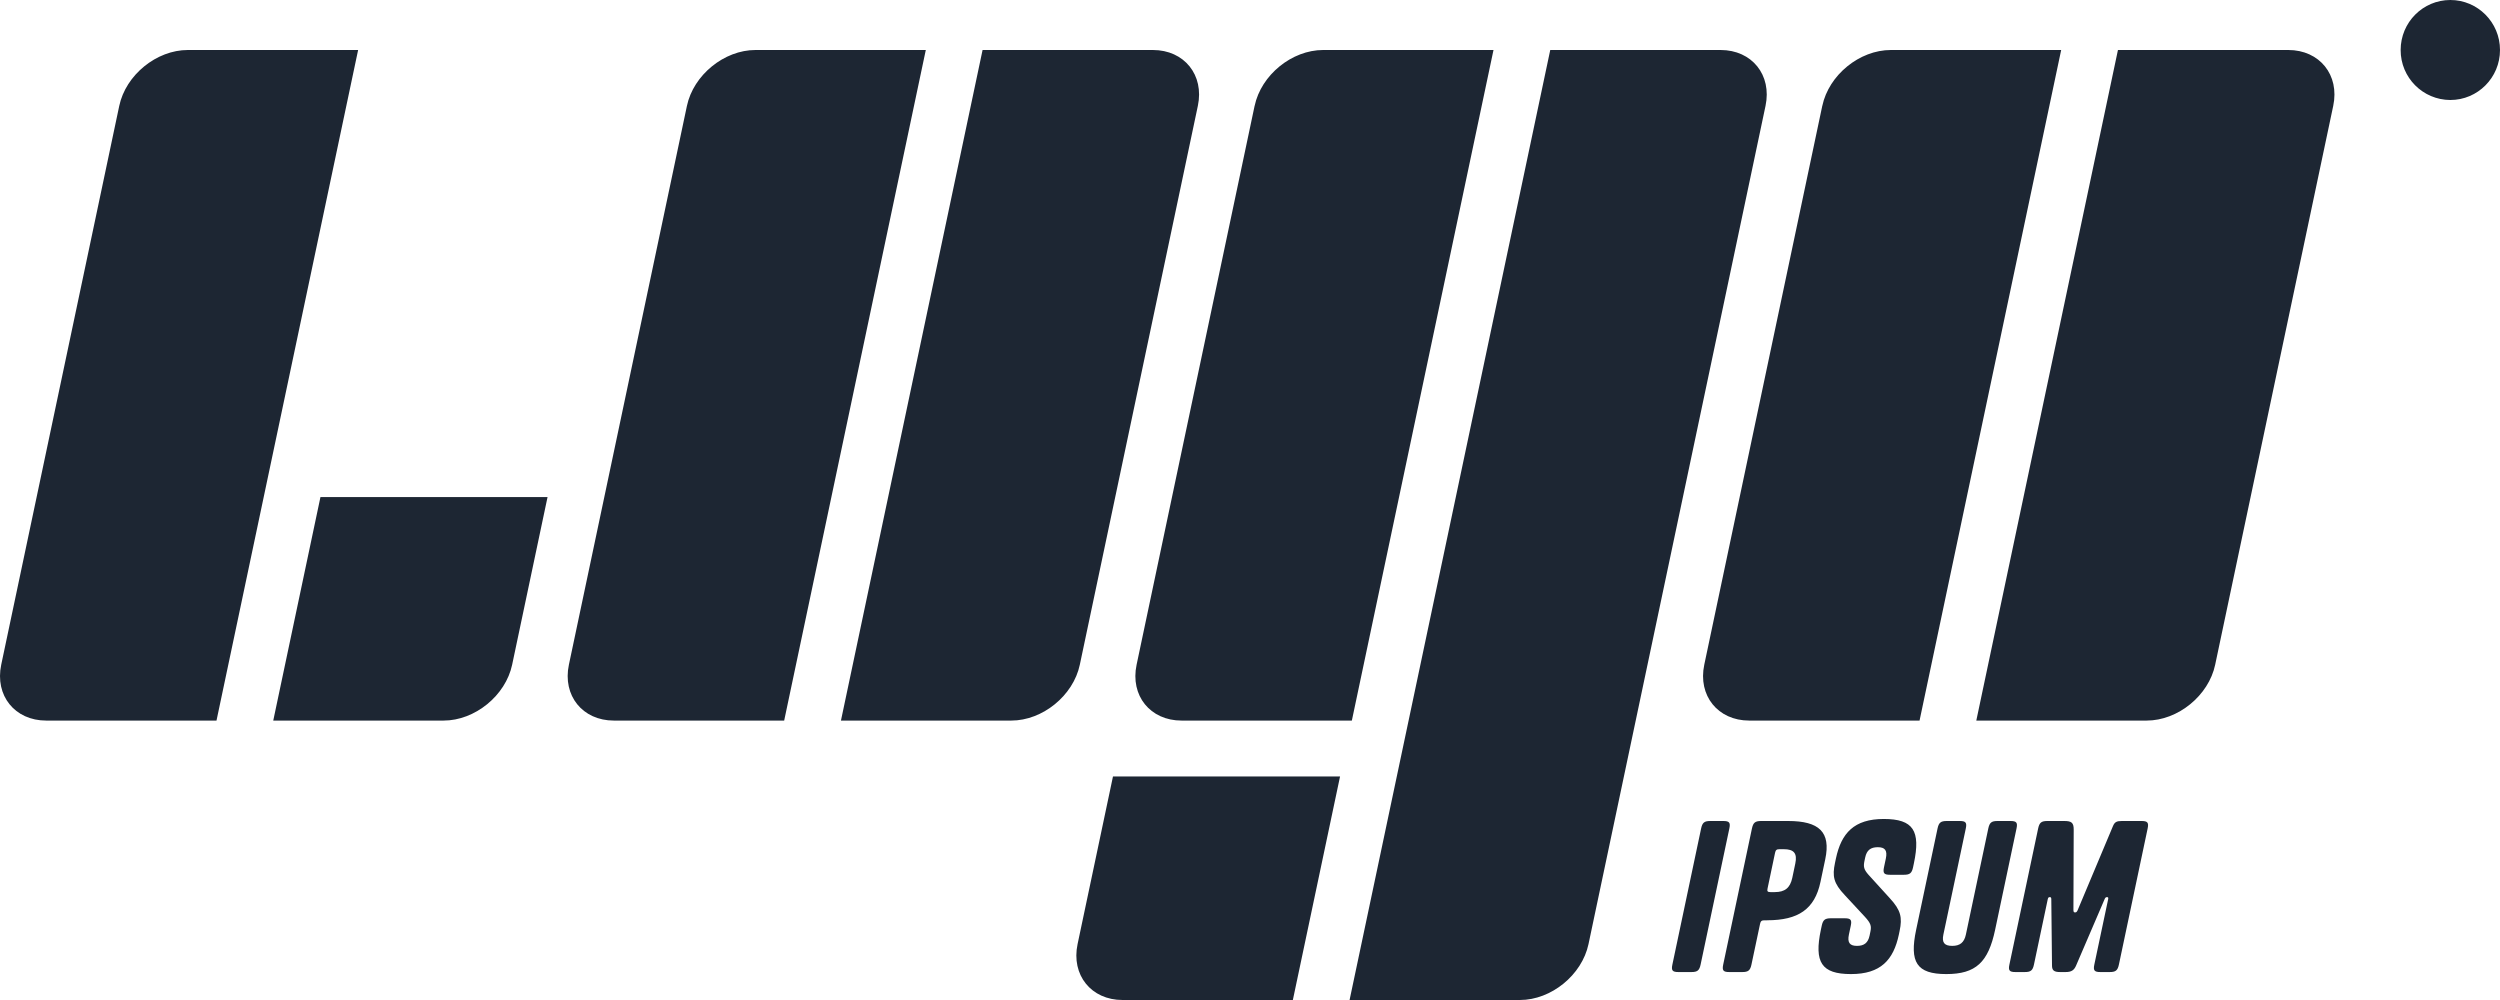
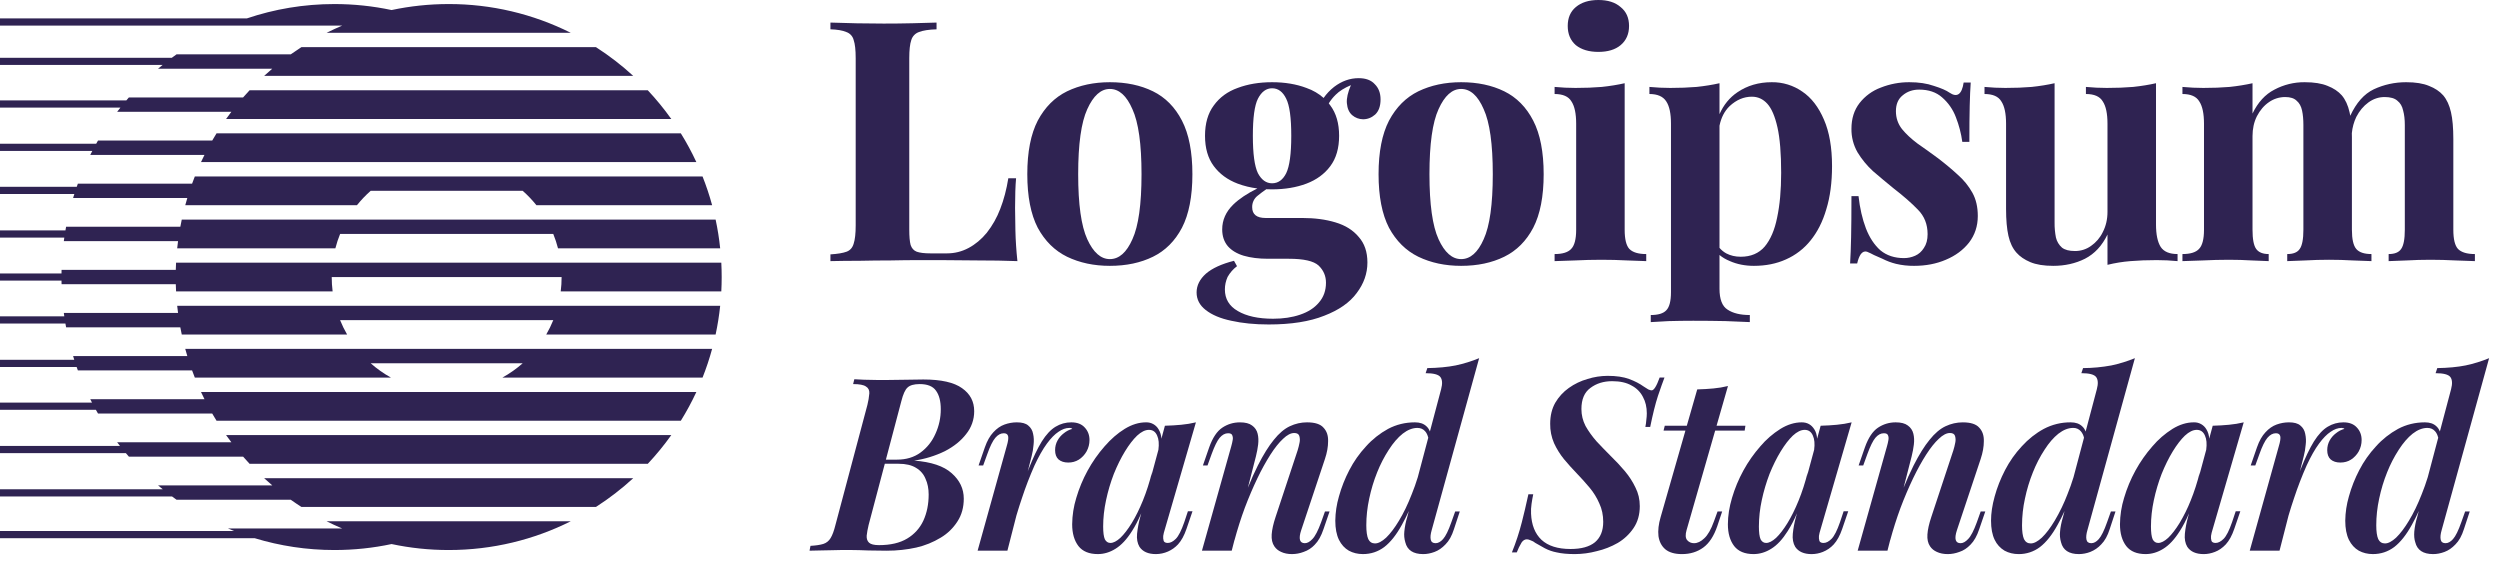
- <svg xmlns="http://www.w3.org/2000/svg" width="100" height="40" fill="none" viewBox="0 0 100 40">
-   <path fill="#1D2633" d="M4.77 4.235C5.03 3.001 6.26 2 7.513 2h6.812L8.66 28.823H1.848c-1.254 0-2.06-1-1.799-2.235L4.77 4.235ZM27.477 4.235C27.738 3.001 28.967 2 30.22 2h6.812l-5.665 26.823h-6.812c-1.254 0-2.06-1-1.799-2.235l4.721-22.353ZM72.892 4.235C73.152 3.001 74.38 2 75.635 2h6.812l-5.665 26.823h-6.813c-1.254 0-2.059-1-1.798-2.235l4.72-22.353ZM39.303 2h6.812c1.254 0 2.06 1 1.799 2.235l-4.721 22.353c-.26 1.235-1.489 2.235-2.743 2.235h-6.812L39.303 2ZM84.718 2h6.812c1.254 0 2.06 1 1.799 2.235l-4.722 22.353c-.26 1.235-1.488 2.235-2.742 2.235h-6.813L84.718 2ZM50.185 4.235C50.445 3.001 51.673 2 52.927 2h6.813l-5.666 26.823h-6.812c-1.254 0-2.06-1-1.798-2.235l4.72-22.353ZM62.01 2h6.813c1.254 0 2.059 1 1.798 2.235l-7.081 33.53C63.278 38.999 62.05 40 60.796 40h-6.813L62.01 2ZM12.819 19.882h9.083l-1.416 6.706c-.261 1.235-1.49 2.235-2.743 2.235H10.93l1.888-8.94ZM44.52 31.059h9.082L51.714 40h-6.812c-1.255 0-2.06-1-1.799-2.235l1.416-6.706ZM69.174 33.138l-1.15 5.446c-.05.234-.128.298-.366.298h-.523c-.238 0-.29-.064-.24-.298l1.15-5.446c.05-.233.128-.298.366-.298h.523c.238 0 .29.065.24.298ZM70.686 36.812h-.107c-.114 0-.154.032-.177.145l-.344 1.627c-.05.234-.129.298-.366.298h-.524c-.237 0-.289-.064-.24-.298l1.15-5.446c.05-.233.13-.298.367-.298h1.08c1.244 0 1.715.443 1.485 1.53l-.192.911c-.23 1.088-.888 1.53-2.132 1.53Zm.316-2.699-.3 1.426c-.025.113.001.145.116.145h.172c.4 0 .615-.161.702-.572l.12-.572c.087-.41-.059-.572-.46-.572h-.172c-.114 0-.154.032-.178.145ZM74.74 34.991l.85.935c.446.483.508.773.394 1.313l-.03.145c-.215 1.015-.727 1.579-1.914 1.579-1.186 0-1.479-.475-1.205-1.773l.034-.16c.05-.234.129-.299.366-.299h.556c.238 0 .29.065.24.298l-.075.355c-.068.322.036.451.322.451.287 0 .443-.12.505-.41l.032-.154c.048-.226.022-.338-.224-.604l-.8-.862c-.448-.475-.505-.75-.391-1.29l.037-.176c.215-1.015.727-1.58 1.913-1.58 1.187 0 1.48.476 1.206 1.773l-.034.161c-.05.234-.129.298-.366.298h-.557c-.237 0-.289-.064-.24-.298l.075-.354c.068-.323-.035-.451-.322-.451-.286 0-.443.12-.504.41l-.029.137c-.05.234-.024.347.161.556ZM79.532 33.138c.05-.233.128-.298.366-.298h.523c.238 0 .29.065.24.298l-.856 4.053c-.274 1.297-.767 1.772-1.954 1.772-1.186 0-1.479-.475-1.205-1.773l.856-4.052c.05-.233.129-.298.366-.298h.524c.237 0 .289.065.24.298l-.897 4.246c-.068.322.044.451.355.451.302 0 .477-.129.545-.451l.897-4.246ZM82.938 36.417c.003.065.024.08.065.08.04 0 .069-.015.099-.08l1.414-3.367c.069-.17.151-.21.356-.21h.794c.237 0 .289.065.24.298l-1.15 5.446c-.05.234-.13.298-.367.298h-.376c-.237 0-.29-.064-.24-.298l.552-2.61c.015-.072.002-.089-.047-.089-.033 0-.07.017-.09.073l-1.142 2.659c-.082.193-.187.265-.424.265H82.4c-.246 0-.32-.072-.32-.265l-.028-2.66c-.005-.056-.018-.072-.059-.072-.049 0-.069.017-.084.089l-.551 2.61c-.05.234-.128.298-.366.298h-.376c-.238 0-.29-.064-.24-.298l1.15-5.446c.05-.233.129-.298.366-.298h.68c.286 0 .378.065.376.347l-.011 3.23ZM100 2c0 1.105-.89 2-1.987 2a1.993 1.993 0 0 1-1.987-2c0-1.105.89-2 1.987-2S100 .895 100 2Z" />
+ <svg xmlns="http://www.w3.org/2000/svg" width="174" height="39" fill="none" viewBox="0 0 174 39">
+   <path fill="#2F2352" d="M50.203 20.282a19.28 19.28 0 0 0 0-2H12.254c-.008.166-.015.333-.019.5h-7.95l-.004.25H0v.5h4.28l.006.25h7.949c.004.168.01.334.02.5H23.15a8.07 8.07 0 0 1-.062-1h16c0 .339-.02.673-.062 1h11.176ZM50.124 17.282H38.837a7.945 7.945 0 0 0-.33-1H23.672c-.131.324-.242.657-.33 1H12.332c.018-.167.038-.334.06-.5h-7.95l.034-.244H0v-.5h4.555l.046-.256h7.95c.03-.167.064-.334.1-.5h37.156c.14.655.247 1.322.317 2ZM49.564 14.282h-12.23a8.052 8.052 0 0 0-.953-1H25.797c-.345.306-.665.64-.953 1h-11.95c.045-.167.093-.334.143-.5h-7.95l.088-.281H0V13h5.342l.078-.219h7.95c.06-.168.124-.334.19-.5h35.337c.258.65.481 1.318.667 2ZM48.467 11.282H13.99c.078-.168.158-.334.241-.5H6.282l.141-.276H0v-.5h6.694l.127-.224h7.95c.097-.168.197-.335.299-.5h32.317c.398.642.76 1.31 1.08 2ZM12.332 21.282h37.793c-.071.678-.178 1.346-.318 2H38.019c.185-.32.349-.654.489-1H23.67c.14.346.303.68.488 1H12.65a18.807 18.807 0 0 1-.1-.5H4.601a19.005 19.005 0 0 1-.047-.264H0v-.5h4.475a19.46 19.46 0 0 1-.033-.236h7.95a19.105 19.105 0 0 1-.06-.5ZM12.893 24.282h36.67c-.185.683-.408 1.35-.666 2H34.965a8.03 8.03 0 0 0 1.416-1H25.797a8.03 8.03 0 0 0 1.416 1H13.56a19.26 19.26 0 0 1-.19-.5H5.42l-.086-.241H0v-.5h5.168a19.174 19.174 0 0 1-.08-.259h7.949c-.05-.166-.098-.332-.144-.5ZM13.99 27.282h34.477a18.97 18.97 0 0 1-1.08 2H15.07a18.92 18.92 0 0 1-.3-.5H6.821c-.05-.086-.099-.172-.147-.259H0v-.5h6.405l-.123-.24h7.95a19.008 19.008 0 0 1-.242-.5ZM16.92 31.782c.147.17.298.336.452.5h27.713a19.095 19.095 0 0 0 1.637-2H15.735c.12.169.242.336.368.5h-7.95l.198.255H0v.5h8.76c.069.083.139.164.21.245h7.95ZM20.237 34.782c.243.173.49.34.74.5H41.48a19.081 19.081 0 0 0 2.594-2h-25.69c.185.17.374.337.566.5H11c.108.092.217.182.327.27H0v.5h11.972c.104.078.21.155.316.23h7.95ZM27.254 37.866c1.282.273 2.611.416 3.974.416 3.054 0 5.939-.72 8.495-2h-16.99c.356.178.717.345 1.084.5h-7.95c.142.06.285.119.428.176H0v.5h17.725c1.757.536 3.622.824 5.554.824 1.363 0 2.693-.143 3.975-.416ZM15.735 8.282h30.987a19.089 19.089 0 0 0-1.637-2H17.372c-.154.164-.305.33-.453.5H8.97l-.176.206H0v.5h8.382c-.077.097-.153.195-.228.294h7.949c-.126.165-.248.332-.368.5ZM18.383 5.282h25.69a19.078 19.078 0 0 0-2.593-2H20.977c-.25.161-.497.328-.74.5h-7.949c-.11.079-.22.158-.328.239H0v.5h11.316c-.106.086-.211.173-.315.261h7.949c-.192.163-.381.33-.567.5ZM22.734 2.282h16.99a18.92 18.92 0 0 0-8.495-2c-1.364 0-2.693.144-3.975.417a19.077 19.077 0 0 0-3.975-.417c-2.134 0-4.185.352-6.1 1H0v.5h23.817a18.89 18.89 0 0 0-1.083.5ZM111.248 0c.657 0 1.173.164 1.548.492.391.313.586.75.586 1.314 0 .563-.195 1.008-.586 1.336-.375.313-.891.47-1.548.47-.656 0-1.18-.157-1.571-.47-.375-.328-.563-.773-.563-1.336 0-.563.188-1 .563-1.314.391-.328.915-.492 1.571-.492ZM113.077 5.792v10.201c0 .657.11 1.103.329 1.337.234.235.625.352 1.172.352v.492a50.308 50.308 0 0 0-1.313-.047 34.428 34.428 0 0 0-1.806-.047c-.609 0-1.227.016-1.852.047a61.98 61.98 0 0 0-1.407.047v-.492c.547 0 .93-.117 1.149-.352.234-.234.352-.68.352-1.337V8.606c0-.703-.11-1.22-.329-1.547-.203-.344-.594-.516-1.172-.516V6.05c.5.047.985.07 1.454.07.656 0 1.266-.023 1.829-.07.578-.062 1.11-.148 1.594-.258Z" />
+   <path fill="#2F2352" fill-rule="evenodd" d="M119.677 7.944V5.792c-.484.11-1.016.196-1.594.258-.579.047-1.189.07-1.83.07-.469 0-.953-.023-1.454-.07v.493c.563 0 .954.172 1.173.516.219.328.328.844.328 1.547v11.726c0 .625-.109 1.047-.328 1.266-.203.219-.563.328-1.079.328v.493l1.243-.07a61.832 61.832 0 0 1 1.712-.024c.797 0 1.548.008 2.251.023.719.032 1.282.055 1.689.07v-.492c-.657 0-1.173-.125-1.548-.375-.375-.234-.563-.719-.563-1.454v-2.35c.206.172.448.314.727.427.5.22 1.055.329 1.665.329.829 0 1.571-.149 2.228-.446a4.54 4.54 0 0 0 1.712-1.313c.484-.594.852-1.321 1.102-2.181.266-.86.399-1.86.399-3.002 0-1.297-.188-2.376-.563-3.236-.375-.876-.876-1.524-1.501-1.946a3.63 3.63 0 0 0-2.134-.657c-.907 0-1.704.234-2.392.703-.541.365-.955.871-1.243 1.52Zm0 .806v8.501c.13.154.287.282.469.384.297.156.633.234 1.009.234.703 0 1.258-.234 1.665-.703.406-.485.695-1.157.867-2.017.188-.875.282-1.915.282-3.119 0-1.344-.086-2.4-.258-3.166-.172-.766-.407-1.313-.704-1.641-.297-.329-.656-.493-1.079-.493-.562 0-1.078.22-1.547.657-.353.34-.588.795-.704 1.363Z" clip-rule="evenodd" />
+   <path fill="#2F2352" d="M132.894 5.722c.657 0 1.227.086 1.712.258.5.156.86.313 1.079.469.531.36.86.125.985-.704h.492c-.031.438-.055.978-.07 1.618-.016.626-.024 1.462-.024 2.51h-.492a7.457 7.457 0 0 0-.446-1.712 3.398 3.398 0 0 0-.961-1.384c-.407-.36-.938-.54-1.595-.54-.453 0-.836.134-1.149.4-.313.25-.469.617-.469 1.102 0 .469.141.883.422 1.243.282.344.641.68 1.079 1.008.453.313.922.649 1.407 1.008.516.391.985.782 1.407 1.173a4.7 4.7 0 0 1 1.008 1.243c.251.453.376.992.376 1.618 0 .703-.204 1.32-.61 1.852-.407.516-.946.915-1.618 1.196-.657.282-1.392.423-2.204.423a5.23 5.23 0 0 1-1.267-.141 4.371 4.371 0 0 1-.938-.352c-.203-.094-.399-.18-.586-.258a4.57 4.57 0 0 0-.493-.234c-.156-.047-.297.007-.422.164-.109.156-.195.375-.258.656h-.492c.031-.5.055-1.11.07-1.829.016-.719.024-1.673.024-2.86h.492c.094.844.266 1.594.516 2.25.25.642.586 1.15 1.008 1.525.438.36.985.54 1.642.54.266 0 .524-.055.774-.165.25-.11.453-.29.61-.54.172-.25.258-.57.258-.96 0-.689-.227-1.26-.681-1.713-.437-.453-1-.946-1.688-1.477-.5-.407-.977-.805-1.43-1.196a6.009 6.009 0 0 1-1.079-1.313 3.203 3.203 0 0 1-.422-1.642c0-.703.187-1.297.562-1.782a3.345 3.345 0 0 1 1.478-1.079 5.316 5.316 0 0 1 1.993-.375ZM162.005 5.98c-.407-.172-.938-.258-1.595-.258a4.39 4.39 0 0 0-2.11.516c-.641.328-1.149.883-1.525 1.665v-2.11c-.484.109-1.016.195-1.594.257-.563.047-1.173.07-1.829.07-.469 0-.954-.023-1.454-.07v.493c.578 0 .969.172 1.172.516.219.328.328.844.328 1.547v7.387c0 .657-.117 1.103-.351 1.337-.219.235-.602.352-1.149.352v.492a61.98 61.98 0 0 1 1.407-.047 36.71 36.71 0 0 1 1.829-.047c.547 0 1.079.016 1.594.047.532.016.923.032 1.173.047v-.492c-.406 0-.696-.117-.868-.352-.172-.234-.258-.68-.258-1.337V9.474c0-.516.102-.977.305-1.384.219-.422.5-.75.844-.984a1.96 1.96 0 0 1 1.126-.352c.36 0 .625.086.797.258.188.156.313.383.376.68.062.281.093.617.093 1.008v7.293c0 .657-.086 1.103-.258 1.337-.156.235-.445.352-.867.352v.492c.281-.015.695-.031 1.243-.047a29.235 29.235 0 0 1 3.33 0c.578.016 1.008.032 1.289.047v-.492c-.5 0-.852-.117-1.055-.352-.203-.234-.305-.68-.305-1.337V9.578l-.001-.073-.004-.237a3.34 3.34 0 0 1 .31-1.13c.219-.423.5-.759.844-1.009.344-.25.72-.375 1.126-.375.406 0 .704.086.891.258.203.156.336.383.399.68.078.281.117.617.117 1.008v7.293c0 .657-.086 1.103-.258 1.337-.156.235-.445.352-.868.352v.492c.282-.015.696-.031 1.243-.047a29.235 29.235 0 0 1 1.665-.047c.579 0 1.165.016 1.759.047.594.016 1.04.032 1.337.047v-.492c-.547 0-.938-.117-1.173-.352-.219-.234-.328-.68-.328-1.337V9.685c0-.782-.055-1.407-.164-1.876-.11-.485-.289-.875-.54-1.172-.25-.282-.578-.5-.985-.657-.406-.172-.938-.258-1.594-.258-.797 0-1.548.164-2.251.492-.674.322-1.22.936-1.639 1.842a4.535 4.535 0 0 0-.05-.247c-.109-.485-.289-.875-.539-1.172-.25-.282-.579-.5-.985-.657ZM150.058 15.618V5.792c-.485.11-1.016.196-1.595.258-.562.047-1.172.07-1.829.07-.469 0-.953-.023-1.454-.07v.493c.579 0 .97.172 1.173.516.219.328.328.844.328 1.547v6.144c0 .516-.109.985-.328 1.407a2.474 2.474 0 0 1-.821.962 1.886 1.886 0 0 1-1.126.352c-.39 0-.687-.079-.891-.235a1.338 1.338 0 0 1-.422-.703 5.087 5.087 0 0 1-.094-1.032V5.792c-.484.11-1.016.196-1.594.258-.563.047-1.173.07-1.829.07-.469 0-.954-.023-1.454-.07v.493c.578 0 .969.172 1.172.516.219.328.328.844.328 1.547v5.933c0 .766.055 1.392.165 1.876.109.485.297.876.562 1.173.235.266.555.485.962.657.406.171.938.258 1.595.258.813 0 1.547-.165 2.204-.493.672-.344 1.196-.907 1.571-1.688v2.11a9.984 9.984 0 0 1 1.595-.258c.563-.047 1.172-.07 1.829-.07.485 0 .969.023 1.454.07v-.492c-.563 0-.954-.164-1.173-.493-.219-.344-.328-.867-.328-1.57Z" />
+   <path fill="#2F2352" fill-rule="evenodd" d="M104.696 6.355c-.86-.422-1.861-.633-3.002-.633-1.11 0-2.103.211-2.978.633-.86.422-1.54 1.102-2.04 2.04-.485.938-.728 2.181-.728 3.729s.243 2.79.727 3.729c.5.922 1.18 1.594 2.04 2.016.876.422 1.869.634 2.979.634 1.141 0 2.142-.212 3.002-.634.859-.422 1.532-1.094 2.016-2.016.485-.938.727-2.181.727-3.729s-.242-2.79-.727-3.729c-.484-.938-1.157-1.618-2.016-2.04Zm-4.573 1.243c.422-.938.946-1.407 1.571-1.407.641 0 1.165.469 1.571 1.407.422.922.633 2.431.633 4.526 0 2.095-.211 3.604-.633 4.526-.406.922-.93 1.384-1.571 1.384-.625 0-1.149-.462-1.571-1.384-.422-.922-.633-2.431-.633-4.526 0-2.095.21-3.604.633-4.526ZM88.301 22.583c-.97 0-1.837-.086-2.603-.258-.75-.156-1.344-.406-1.782-.75-.422-.329-.633-.735-.633-1.22s.218-.922.656-1.313c.438-.375 1.087-.672 1.947-.891l.21.375a2.412 2.412 0 0 0-.656.75c-.125.282-.188.571-.188.868 0 .657.297 1.157.892 1.5.61.36 1.43.54 2.462.54.703 0 1.329-.094 1.876-.281.563-.188 1-.47 1.313-.844.329-.376.493-.837.493-1.384 0-.469-.172-.868-.516-1.196-.344-.313-1.032-.469-2.064-.469h-1.454c-.64 0-1.204-.07-1.688-.211-.47-.14-.837-.36-1.103-.657-.265-.312-.398-.703-.398-1.172 0-.657.258-1.235.774-1.736.404-.392.962-.765 1.674-1.118a6.087 6.087 0 0 1-1.37-.335c-.703-.266-1.258-.673-1.664-1.22-.407-.547-.61-1.25-.61-2.11 0-.86.203-1.564.61-2.111.406-.563.961-.97 1.665-1.22.703-.265 1.5-.398 2.391-.398.892 0 1.689.133 2.392.399.464.164.862.397 1.197.697.199-.287.441-.543.726-.768.532-.406 1.103-.61 1.712-.61.5 0 .876.141 1.126.423.266.265.399.617.399 1.055 0 .469-.126.82-.376 1.055-.25.22-.531.329-.844.329a1.18 1.18 0 0 1-.75-.282c-.22-.188-.344-.469-.375-.844-.027-.336.067-.752.282-1.25-.456.194-.808.415-1.056.664a3.065 3.065 0 0 0-.486.605c.038.047.075.096.11.145.407.547.61 1.25.61 2.11 0 .86-.203 1.564-.61 2.111-.406.547-.961.954-1.665 1.22-.703.265-1.5.398-2.392.398a8.5 8.5 0 0 1-.4-.009c-.211.143-.414.295-.608.455a.978.978 0 0 0-.375.797c0 .5.313.75.938.75h2.556c.86 0 1.626.102 2.298.305.688.204 1.227.54 1.618 1.009.407.453.61 1.047.61 1.782 0 .766-.25 1.477-.75 2.134-.485.657-1.235 1.18-2.252 1.571-1.016.407-2.306.61-3.869.61Zm.234-9.826c.423 0 .75-.234.985-.703.235-.485.352-1.353.352-2.603 0-1.251-.117-2.111-.352-2.58-.234-.485-.562-.727-.984-.727-.407 0-.735.242-.985.727-.235.469-.352 1.329-.352 2.58 0 1.25.117 2.118.352 2.603.25.469.578.703.984.703ZM80.247 6.355c-.86-.422-1.86-.633-3.001-.633-1.11 0-2.103.211-2.978.633-.86.422-1.54 1.102-2.04 2.04-.485.938-.728 2.181-.728 3.729s.243 2.79.727 3.729c.5.922 1.18 1.594 2.04 2.016.876.422 1.869.634 2.979.634 1.141 0 2.142-.212 3.001-.634.86-.422 1.532-1.094 2.017-2.016.485-.938.727-2.181.727-3.729s-.242-2.79-.727-3.729c-.484-.938-1.157-1.618-2.017-2.04Zm-4.573 1.243c.423-.938.946-1.407 1.572-1.407.64 0 1.164.469 1.57 1.407.423.922.634 2.431.634 4.526 0 2.095-.211 3.604-.633 4.526-.407.922-.93 1.384-1.571 1.384-.626 0-1.15-.462-1.572-1.384-.422-.922-.633-2.431-.633-4.526 0-2.095.211-3.604.633-4.526Z" clip-rule="evenodd" />
+   <path fill="#2F2352" d="M65.184 1.571v.47c-.531.015-.938.077-1.219.187a.845.845 0 0 0-.54.563c-.093.265-.14.688-.14 1.266V15.97c0 .484.031.844.094 1.079.078.234.219.39.422.469.219.078.54.117.961.117h1.15c.53 0 1.031-.125 1.5-.375.47-.25.891-.602 1.266-1.056a6.326 6.326 0 0 0 .939-1.665c.25-.64.437-1.352.562-2.134h.54c-.047.532-.07 1.22-.07 2.064 0 .36.007.883.023 1.571s.062 1.4.14 2.134a69.417 69.417 0 0 0-2.696-.047c-1-.015-1.892-.023-2.674-.023h-1.5c-.61 0-1.267.008-1.97.023-.704 0-1.415.008-2.134.024-.72 0-1.4.008-2.04.023v-.469c.5-.031.875-.094 1.125-.187.25-.094.414-.282.493-.563.093-.282.14-.704.14-1.267V4.057c0-.579-.047-1-.14-1.266a.783.783 0 0 0-.516-.563c-.25-.11-.618-.172-1.102-.188v-.469a102.126 102.126 0 0 0 3.705.07c.688 0 1.36-.007 2.016-.023.673-.016 1.228-.031 1.665-.047Z" />
+   <path fill="#2F2352" fill-rule="evenodd" d="M169.871 37.553c-.033-.168-.011-.387.068-.657l3.303-11.967a9.558 9.558 0 0 1-1.635.505c-.573.113-1.23.174-1.972.186l-.118.354c.551 0 .894.09 1.029.27.134.18.151.46.05.842l-.782 2.949a.884.884 0 0 0-.246-.37c-.191-.18-.455-.27-.792-.27-.674 0-1.298.152-1.871.455a5.802 5.802 0 0 0-1.534 1.214 7.424 7.424 0 0 0-1.163 1.652 9.317 9.317 0 0 0-.725 1.837 6.35 6.35 0 0 0-.253 1.686c0 .539.085.983.253 1.331.169.337.399.59.691.758.292.158.618.236.978.236.55 0 1.045-.162 1.483-.488.438-.337.848-.854 1.231-1.551.16-.284.321-.603.481-.957l-.111.418a5.07 5.07 0 0 0-.202 1.011c-.022.292 0 .54.068.742.134.55.55.826 1.247.826.258 0 .522-.051.792-.152s.522-.275.758-.523c.248-.247.444-.6.59-1.062l.405-1.23h-.32l-.27.758c-.202.574-.393.961-.573 1.163-.169.192-.343.287-.523.287-.191 0-.303-.084-.337-.253Zm-.899-4.34c-.127.411-.265.802-.415 1.171-.281.72-.579 1.338-.894 1.855-.303.505-.601.898-.893 1.18-.292.269-.551.404-.775.404-.214 0-.371-.101-.472-.303-.09-.214-.135-.534-.135-.961 0-.607.067-1.225.202-1.854.135-.64.32-1.253.556-1.837a8.937 8.937 0 0 1 .809-1.568c.304-.472.624-.843.961-1.113.348-.27.691-.404 1.028-.404.225 0 .405.079.54.236.094.102.166.25.216.446l-.728 2.748Z" clip-rule="evenodd" />
+   <path fill="#2F2352" d="M158.655 38.328h-2.073l2.022-7.264c.102-.337.135-.573.102-.708-.034-.135-.135-.202-.304-.202-.213 0-.41.107-.59.32-.18.213-.365.59-.556 1.13l-.287.791h-.32l.438-1.264c.158-.45.354-.797.59-1.045.236-.258.495-.438.776-.539.281-.101.567-.152.859-.152.36 0 .624.073.792.22.18.146.293.337.338.573a2.2 2.2 0 0 1 .033.775c-.022.27-.067.534-.135.792l-.271 1.057.069-.18c.315-.798.618-1.433.91-1.905.304-.483.624-.826.961-1.028a2.09 2.09 0 0 1 1.096-.304c.404 0 .713.118.927.354.225.236.337.528.337.877 0 .28-.068.545-.202.792a1.65 1.65 0 0 1-.54.573c-.213.135-.46.202-.741.202-.281 0-.506-.073-.675-.219-.157-.146-.236-.36-.236-.64 0-.248.057-.472.169-.675a1.58 1.58 0 0 1 .438-.505c.18-.146.377-.247.59-.304a.206.206 0 0 0-.084-.05.376.376 0 0 0-.118-.017c-.247 0-.5.09-.759.27-.258.168-.528.444-.809.826-.281.382-.567.887-.859 1.516a24.749 24.749 0 0 0-.877 2.276c-.127.374-.255.776-.383 1.207l-.628 2.45Z" />
+   <path fill="#2F2352" fill-rule="evenodd" d="m152.357 35.724-.071.262a6.84 6.84 0 0 0-.219 1.163c-.034.36.022.663.168.91.225.337.607.506 1.146.506.259 0 .517-.051.776-.152.269-.101.522-.275.758-.523.236-.258.433-.618.59-1.078l.422-1.23h-.321l-.253.758c-.202.584-.398.972-.589 1.163-.191.19-.377.286-.557.286-.146 0-.241-.045-.286-.135a.883.883 0 0 1-.034-.354 2.61 2.61 0 0 1 .101-.421l2.175-7.484a7.269 7.269 0 0 1-1.029.169c-.348.034-.724.056-1.129.067l-.244.902a1.391 1.391 0 0 0-.194-.649.972.972 0 0 0-.877-.489c-.494 0-.988.152-1.483.455a6.06 6.06 0 0 0-1.399 1.214 9.414 9.414 0 0 0-1.18 1.685 9.626 9.626 0 0 0-.792 1.905 6.425 6.425 0 0 0-.286 1.837c0 .63.146 1.135.438 1.517.292.371.741.556 1.348.556.427 0 .837-.123 1.231-.37.404-.248.786-.658 1.146-1.23.223-.345.437-.758.644-1.24Zm-1.453 1.711c-.259.236-.489.354-.691.354-.169 0-.298-.084-.388-.253-.079-.18-.118-.477-.118-.893 0-.596.067-1.208.202-1.837.135-.63.315-1.236.54-1.82.236-.585.494-1.107.775-1.568.281-.46.562-.826.843-1.096.292-.27.567-.404.826-.404.269 0 .46.135.573.404.112.244.141.571.087.98l-.498 1.842.057-.293c-.18.719-.394 1.382-.641 1.989a10.67 10.67 0 0 1-.775 1.567c-.27.438-.534.781-.792 1.028ZM145.284 36.896c-.079.27-.101.489-.067.657.033.169.146.253.337.253.18 0 .354-.095.522-.286.18-.203.371-.59.573-1.164l.27-.758h.32l-.404 1.23c-.146.461-.343.815-.59 1.062a2.05 2.05 0 0 1-.759.523 2.242 2.242 0 0 1-.792.152c-.696 0-1.112-.276-1.247-.826a1.897 1.897 0 0 1-.067-.742c.022-.292.089-.63.202-1.011l.111-.418c-.161.354-.322.673-.482.957-.382.697-.792 1.214-1.23 1.55a2.426 2.426 0 0 1-1.484.49c-.359 0-.685-.08-.977-.236a1.747 1.747 0 0 1-.691-.759c-.169-.348-.253-.792-.253-1.331 0-.517.084-1.08.253-1.686.168-.618.41-1.23.724-1.837a7.457 7.457 0 0 1 1.163-1.652c.461-.506.972-.91 1.534-1.214a3.938 3.938 0 0 1 1.871-.455c.337 0 .601.09.792.27.11.097.193.22.247.37l.781-2.949c.102-.382.085-.663-.05-.843-.135-.18-.478-.27-1.028-.27l.118-.353a11.228 11.228 0 0 0 1.972-.186 9.558 9.558 0 0 0 1.635-.505l-3.304 11.967Zm-1.382-2.512c.15-.37.289-.76.415-1.171l.729-2.748a1.035 1.035 0 0 0-.217-.446.675.675 0 0 0-.539-.236c-.337 0-.68.135-1.028.404-.338.27-.658.641-.961 1.113a8.87 8.87 0 0 0-.809 1.567 10.802 10.802 0 0 0-.556 1.838 8.824 8.824 0 0 0-.203 1.854c0 .427.045.747.135.96.101.203.259.304.472.304.225 0 .483-.135.775-.405.293-.28.59-.674.894-1.18a11.99 11.99 0 0 0 .893-1.854Z" clip-rule="evenodd" />
+   <path fill="#2F2352" d="M129.294 38.328h2.073l.195-.762-.01.055c.214-.787.455-1.545.725-2.276a25.89 25.89 0 0 1 .876-2.056c.304-.63.607-1.18.911-1.652.303-.472.595-.837.876-1.096.281-.27.539-.404.775-.404.191 0 .309.067.354.202a.92.92 0 0 1 .017.472 4.43 4.43 0 0 1-.135.54l-1.533 4.635c-.158.472-.248.876-.27 1.213-.023.337.039.613.185.826.113.169.27.298.472.388.214.1.467.152.759.152.269 0 .539-.051.809-.152.281-.09.539-.259.775-.506.247-.247.45-.607.607-1.079l.421-1.23h-.32l-.27.758c-.213.585-.415.972-.606 1.163-.18.192-.354.287-.523.287-.18 0-.292-.073-.337-.22-.045-.156-.017-.387.084-.69l1.652-4.956c.146-.438.219-.848.219-1.23.011-.393-.095-.708-.32-.944-.214-.247-.596-.37-1.146-.37-.416 0-.815.09-1.197.269-.382.18-.753.494-1.112.944-.36.438-.731 1.034-1.113 1.786a20.73 20.73 0 0 0-.697 1.551l.562-2.191c.068-.27.118-.54.152-.809.034-.28.022-.534-.034-.759a.963.963 0 0 0-.387-.573c-.191-.146-.472-.219-.843-.219-.45 0-.86.124-1.231.371-.37.247-.674.702-.91 1.365l-.438 1.264h.32l.287-.792c.202-.55.387-.927.556-1.129.18-.213.376-.32.59-.32.157 0 .253.045.287.135.044.09.056.202.033.337a3.88 3.88 0 0 1-.101.438l-2.039 7.264Z" />
+   <path fill="#2F2352" fill-rule="evenodd" d="m124.998 35.986.071-.262a8.449 8.449 0 0 1-.644 1.24c-.36.572-.742.983-1.147 1.23-.393.247-.803.37-1.23.37-.607 0-1.056-.185-1.348-.556-.293-.382-.439-.887-.439-1.517 0-.584.096-1.196.287-1.837a9.626 9.626 0 0 1 .792-1.905 9.363 9.363 0 0 1 1.18-1.685 6.06 6.06 0 0 1 1.399-1.214c.494-.303.989-.455 1.483-.455.382 0 .674.163.877.49.108.167.173.383.194.648l.244-.902c.404-.011.781-.033 1.129-.067.36-.034.702-.09 1.028-.169L126.7 36.88a2.508 2.508 0 0 0-.101.421.883.883 0 0 0 .034.354c.045.09.14.135.286.135.18 0 .365-.095.556-.286.191-.191.388-.58.59-1.163l.253-.759h.32l-.421 1.23c-.157.461-.354.82-.59 1.08a2.054 2.054 0 0 1-.758.522 2.118 2.118 0 0 1-.776.152c-.539 0-.921-.169-1.146-.506-.146-.247-.202-.55-.168-.91a6.84 6.84 0 0 1 .219-1.163Zm-2.074 1.803c.203 0 .433-.118.692-.354.258-.247.522-.59.792-1.028.269-.438.528-.96.775-1.567s.461-1.27.641-1.99l-.057.294.498-1.841c.053-.41.024-.737-.087-.98-.113-.27-.304-.405-.574-.405-.258 0-.533.135-.825.404-.281.27-.562.635-.843 1.096-.281.46-.54.983-.776 1.567a12.267 12.267 0 0 0-.539 1.82 8.747 8.747 0 0 0-.202 1.838c0 .416.039.714.118.893.09.169.219.253.387.253Z" clip-rule="evenodd" />
+   <path fill="#2F2352" d="m121.43 29.968.051-.337h-2.008l.794-2.764a6.766 6.766 0 0 1-1.011.169c-.348.033-.725.056-1.129.067l-.725 2.528h-1.534l-.084.337h1.522l-1.725 6.018c-.146.494-.196.938-.151 1.331.056.382.213.686.472.91.269.225.657.338 1.163.338.573 0 1.067-.152 1.483-.456.416-.303.742-.803.978-1.5l.337-1.011h-.321l-.252.691c-.203.562-.427.955-.675 1.18-.236.225-.472.337-.708.337a.607.607 0 0 1-.488-.22c-.113-.145-.124-.375-.034-.69l1.991-6.928h2.054ZM115.848 26.277c-.112.292-.264.72-.455 1.281-.18.55-.359 1.27-.539 2.157h-.337c.033-.157.056-.32.067-.488a3.39 3.39 0 0 0 .034-.455c0-.439-.09-.82-.27-1.146a1.8 1.8 0 0 0-.792-.793c-.348-.202-.798-.303-1.348-.303-.596 0-1.102.157-1.517.472-.416.303-.624.792-.624 1.466 0 .416.095.81.286 1.18.203.36.456.714.759 1.062.315.337.646.68.994 1.028.349.337.675.686.978 1.045.303.36.551.742.742 1.146.202.394.303.826.303 1.298 0 .596-.146 1.107-.438 1.534a3.43 3.43 0 0 1-1.096 1.028 5.38 5.38 0 0 1-1.466.573 5.997 5.997 0 0 1-1.517.203c-.506 0-.927-.04-1.264-.118a2.96 2.96 0 0 1-.826-.287 35.209 35.209 0 0 1-.658-.37.999.999 0 0 0-.337-.186.65.65 0 0 0-.252-.068c-.147 0-.27.073-.371.22a4.32 4.32 0 0 0-.337.69h-.338a16.23 16.23 0 0 0 .692-2.106c.134-.517.286-1.163.455-1.939h.337a9.945 9.945 0 0 0-.118.674c-.034.225-.045.45-.034.675.034.786.275 1.393.725 1.82.461.427 1.135.64 2.022.64.753 0 1.321-.157 1.703-.471.382-.326.573-.798.573-1.416 0-.472-.09-.9-.27-1.281a4.411 4.411 0 0 0-.674-1.096 18.593 18.593 0 0 0-.893-.994 18.155 18.155 0 0 1-.894-.995 5.242 5.242 0 0 1-.691-1.112 3.28 3.28 0 0 1-.269-1.349c0-.561.118-1.05.354-1.466a3.31 3.31 0 0 1 .943-1.028 4.21 4.21 0 0 1 1.298-.624 4.72 4.72 0 0 1 1.399-.219c.607 0 1.107.073 1.5.22.394.145.731.32 1.012.522l.32.202c.101.045.18.067.236.067.157 0 .343-.297.556-.893h.337Z" />
+   <path fill="#2F2352" fill-rule="evenodd" d="M99.578 37.553c-.034-.168-.011-.387.068-.657l3.303-11.967a9.558 9.558 0 0 1-1.635.505c-.573.113-1.23.174-1.972.186l-.118.354c.55 0 .894.09 1.028.27.135.18.152.46.051.842l-.782 2.949a.883.883 0 0 0-.246-.37c-.191-.18-.455-.27-.792-.27-.675 0-1.298.152-1.871.455a5.8 5.8 0 0 0-1.534 1.214 7.424 7.424 0 0 0-1.163 1.652 9.31 9.31 0 0 0-.725 1.837 6.325 6.325 0 0 0-.253 1.686c0 .539.085.983.253 1.331.169.337.399.59.691.758.292.158.618.236.978.236.55 0 1.045-.162 1.483-.488.438-.337.848-.854 1.23-1.551.16-.284.321-.603.482-.957l-.11.418a5.01 5.01 0 0 0-.203 1.011 1.9 1.9 0 0 0 .067.742c.135.55.55.826 1.248.826.258 0 .522-.051.792-.152s.522-.275.758-.523c.248-.247.444-.6.59-1.062l.405-1.23h-.32l-.27.758c-.202.574-.393.961-.573 1.163-.169.192-.343.287-.523.287-.19 0-.303-.084-.337-.253Zm-.9-4.34c-.126.411-.264.802-.415 1.171-.28.72-.578 1.338-.893 1.855-.303.505-.601.898-.893 1.18-.292.269-.55.404-.776.404-.213 0-.37-.101-.471-.303-.09-.214-.135-.534-.135-.961 0-.607.067-1.225.202-1.854.135-.64.32-1.253.556-1.837a8.91 8.91 0 0 1 .81-1.568c.303-.472.623-.843.96-1.113.348-.27.691-.404 1.028-.404.225 0 .405.079.54.236.094.102.166.25.216.446l-.729 2.748Z" clip-rule="evenodd" />
+   <path fill="#2F2352" d="M85.728 38.328h-2.073l2.04-7.264c.045-.157.078-.303.1-.438a.545.545 0 0 0-.033-.337c-.034-.09-.13-.135-.287-.135-.213 0-.41.107-.59.32-.168.202-.354.579-.556 1.13l-.286.791h-.32l.438-1.264c.236-.663.54-1.118.91-1.365.37-.247.78-.37 1.23-.37.371 0 .652.072.843.218a.963.963 0 0 1 .388.573c.056.225.067.478.034.759a6.84 6.84 0 0 1-.152.809l-.562 2.192c.238-.589.47-1.105.697-1.552.382-.752.752-1.348 1.112-1.786.36-.45.73-.764 1.112-.944.383-.18.781-.27 1.197-.27.55 0 .933.124 1.146.371.225.236.332.55.32.944 0 .382-.072.792-.219 1.23l-1.651 4.956c-.102.303-.13.534-.085.69.045.147.158.22.338.22.168 0 .342-.095.522-.286.191-.192.393-.58.607-1.164l.27-.758h.32l-.422 1.23c-.157.472-.36.832-.606 1.08a1.854 1.854 0 0 1-.776.505 2.29 2.29 0 0 1-.809.152c-.292 0-.545-.051-.758-.152-.203-.09-.36-.22-.472-.388-.146-.213-.208-.489-.186-.826.023-.337.113-.741.27-1.213l1.534-4.635c.056-.18.101-.36.135-.54a.923.923 0 0 0-.017-.472c-.045-.135-.163-.202-.354-.202-.236 0-.495.135-.775.404-.281.259-.574.624-.877 1.096a15.614 15.614 0 0 0-.91 1.652c-.303.63-.596 1.314-.877 2.056-.27.73-.51 1.489-.724 2.276l.01-.055-.196.762Z" />
+   <path fill="#2F2352" fill-rule="evenodd" d="m79.43 35.724-.07.262a6.972 6.972 0 0 0-.22 1.163c-.034.36.022.663.168.91.225.337.607.506 1.147.506a2.115 2.115 0 0 0 1.534-.675c.236-.258.432-.618.59-1.078l.42-1.23h-.32l-.252.758c-.203.584-.4.972-.59 1.163-.191.19-.377.286-.556.286-.147 0-.242-.045-.287-.135a.885.885 0 0 1-.034-.354c.023-.146.056-.286.102-.421l2.174-7.484a7.265 7.265 0 0 1-1.028.169c-.349.034-.725.056-1.13.067l-.244.902a1.396 1.396 0 0 0-.194-.649.972.972 0 0 0-.876-.489c-.495 0-.99.152-1.484.455-.494.304-.96.708-1.399 1.214a9.368 9.368 0 0 0-1.18 1.685 9.627 9.627 0 0 0-.792 1.905 6.427 6.427 0 0 0-.286 1.837c0 .63.146 1.135.438 1.517.292.371.742.556 1.348.556.427 0 .838-.123 1.23-.37.405-.248.788-.658 1.147-1.23.223-.345.437-.758.644-1.24Zm-1.453 1.711c-.258.236-.489.354-.691.354-.169 0-.298-.084-.388-.253-.078-.18-.118-.477-.118-.893 0-.596.068-1.208.203-1.837.134-.63.314-1.236.539-1.82.236-.585.494-1.107.775-1.568.281-.46.562-.826.843-1.096.292-.27.567-.404.826-.404.27 0 .46.135.573.404.112.244.14.571.087.98l-.498 1.842.057-.293c-.18.719-.393 1.382-.64 1.989-.248.606-.506 1.129-.776 1.567-.27.438-.534.781-.792 1.028Z" clip-rule="evenodd" />
+   <path fill="#2F2352" d="M70.115 38.328h-2.073l2.022-7.264c.101-.337.135-.573.101-.708-.033-.135-.134-.202-.303-.202-.213 0-.41.107-.59.32-.18.213-.365.59-.556 1.13l-.287.791h-.32l.438-1.264c.158-.45.354-.797.59-1.045.236-.258.495-.438.776-.539.28-.101.567-.152.86-.152.359 0 .623.073.791.22a.94.94 0 0 1 .338.573c.056.236.067.494.033.775-.022.27-.067.534-.135.792l-.27 1.057.027-.073.041-.107c.315-.798.618-1.433.91-1.905.304-.483.624-.826.961-1.028a2.09 2.09 0 0 1 1.096-.304c.404 0 .713.118.927.354.224.236.337.528.337.877 0 .28-.068.545-.203.792a1.648 1.648 0 0 1-.539.573 1.36 1.36 0 0 1-.742.202c-.28 0-.505-.073-.674-.219-.157-.146-.236-.36-.236-.64 0-.248.056-.472.169-.675.112-.202.258-.37.438-.505.18-.146.376-.247.59-.304a.211.211 0 0 0-.084-.05.313.313 0 0 0-.069-.015.459.459 0 0 0-.05-.002c-.246 0-.5.09-.758.27-.258.168-.528.444-.809.826-.28.382-.567.887-.86 1.516a24.588 24.588 0 0 0-.876 2.276c-.127.373-.255.776-.383 1.207l-.628 2.45Z" />
+   <path fill="#2F2352" fill-rule="evenodd" d="M66.962 27.019c-.562-.405-1.461-.607-2.697-.607-.382 0-.764.006-1.147.017-.37.011-.797.017-1.28.017h-.843c-.304-.012-.59-.017-.86-.017a53.204 53.204 0 0 1-.674-.034l-.084.337c.438 0 .736.056.893.169.169.1.247.258.236.472a4.979 4.979 0 0 1-.135.809l-2.225 8.36c-.1.404-.213.708-.337.91a.896.896 0 0 1-.505.405c-.214.067-.512.112-.894.134l-.067.337c.19-.01.421-.016.69-.016.27-.012.557-.017.86-.017a34.328 34.328 0 0 1 2.545.017c.461.01.883.017 1.265.017.73 0 1.421-.074 2.073-.22a5.69 5.69 0 0 0 1.702-.69 3.5 3.5 0 0 0 1.163-1.13c.292-.45.438-.977.438-1.584 0-.686-.28-1.276-.842-1.77-.55-.495-1.422-.787-2.613-.877a7.238 7.238 0 0 0 2.14-.657c.63-.326 1.124-.725 1.484-1.197a2.5 2.5 0 0 0 .556-1.584c0-.674-.28-1.208-.843-1.601Zm-5.38 5.259-1.127 4.264c-.067.28-.112.528-.134.741-.012.214.044.377.168.49.124.112.354.168.691.168.798 0 1.45-.152 1.955-.455a2.82 2.82 0 0 0 1.13-1.247c.247-.54.37-1.147.37-1.82 0-.417-.073-.782-.219-1.096a1.547 1.547 0 0 0-.657-.759c-.303-.191-.708-.286-1.214-.286h-.963Zm.076-.287h.77c.64 0 1.185-.163 1.634-.489.461-.337.81-.775 1.046-1.314a4.04 4.04 0 0 0 .37-1.703c0-.562-.112-.994-.337-1.298-.213-.303-.59-.455-1.13-.455-.392 0-.673.079-.842.236-.168.146-.314.466-.438.96l-1.073 4.063Z" clip-rule="evenodd" />
</svg>
